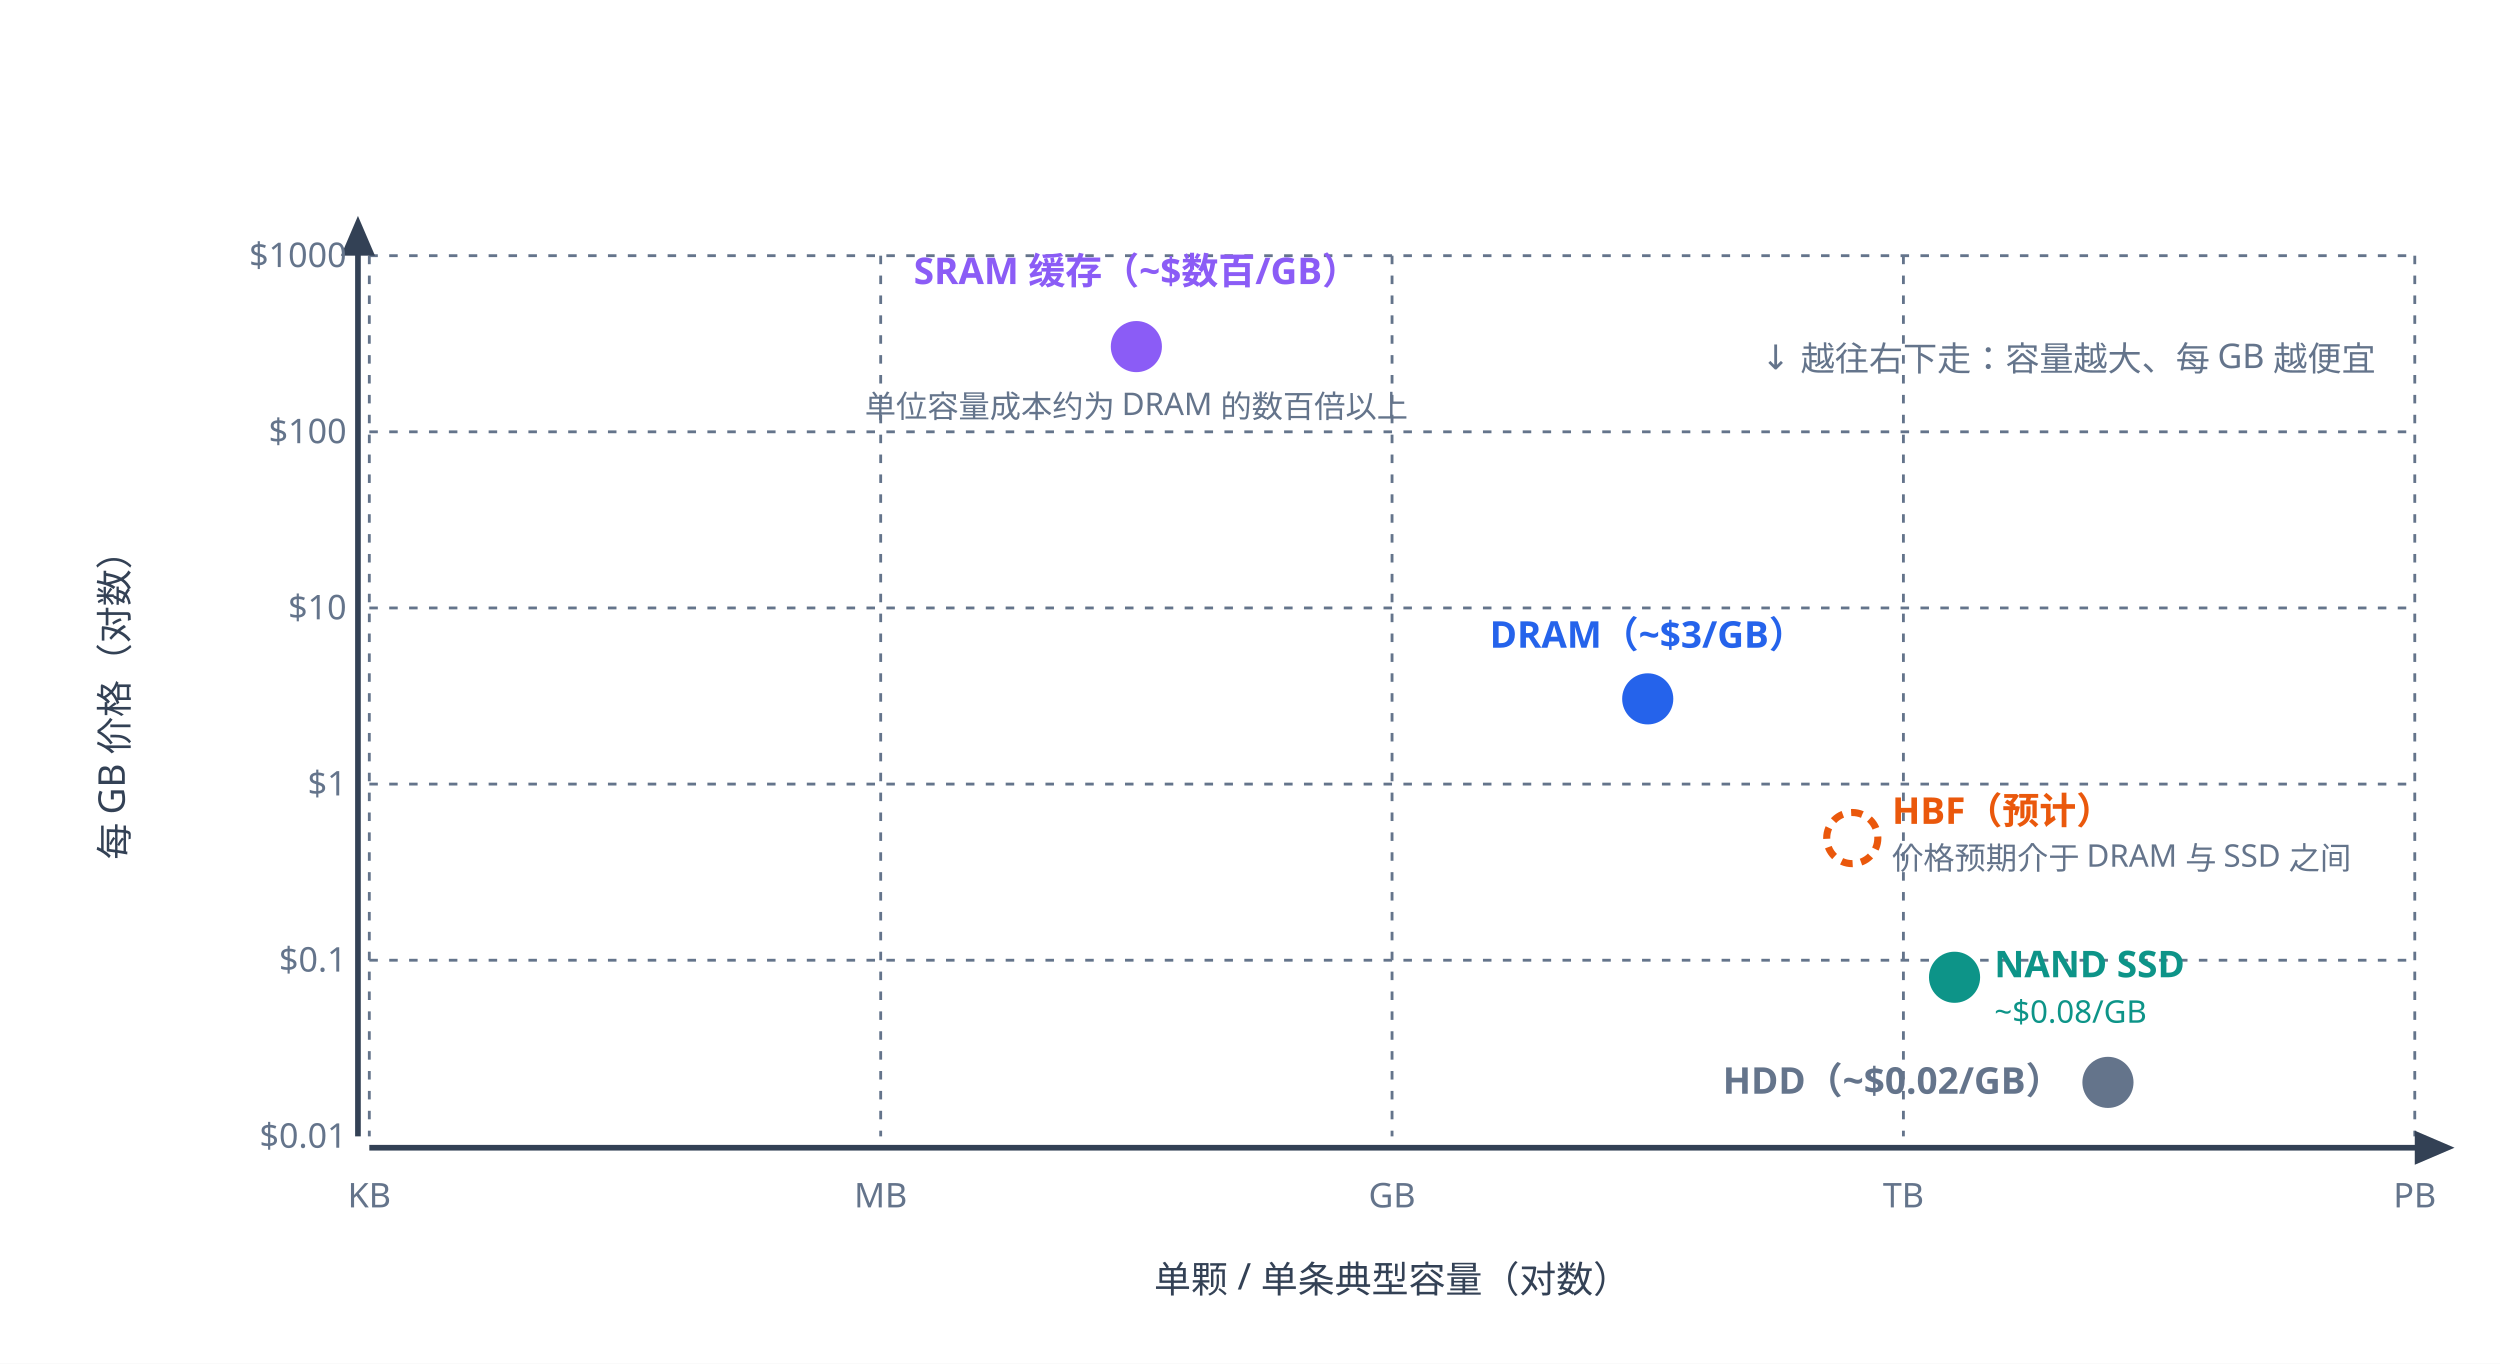
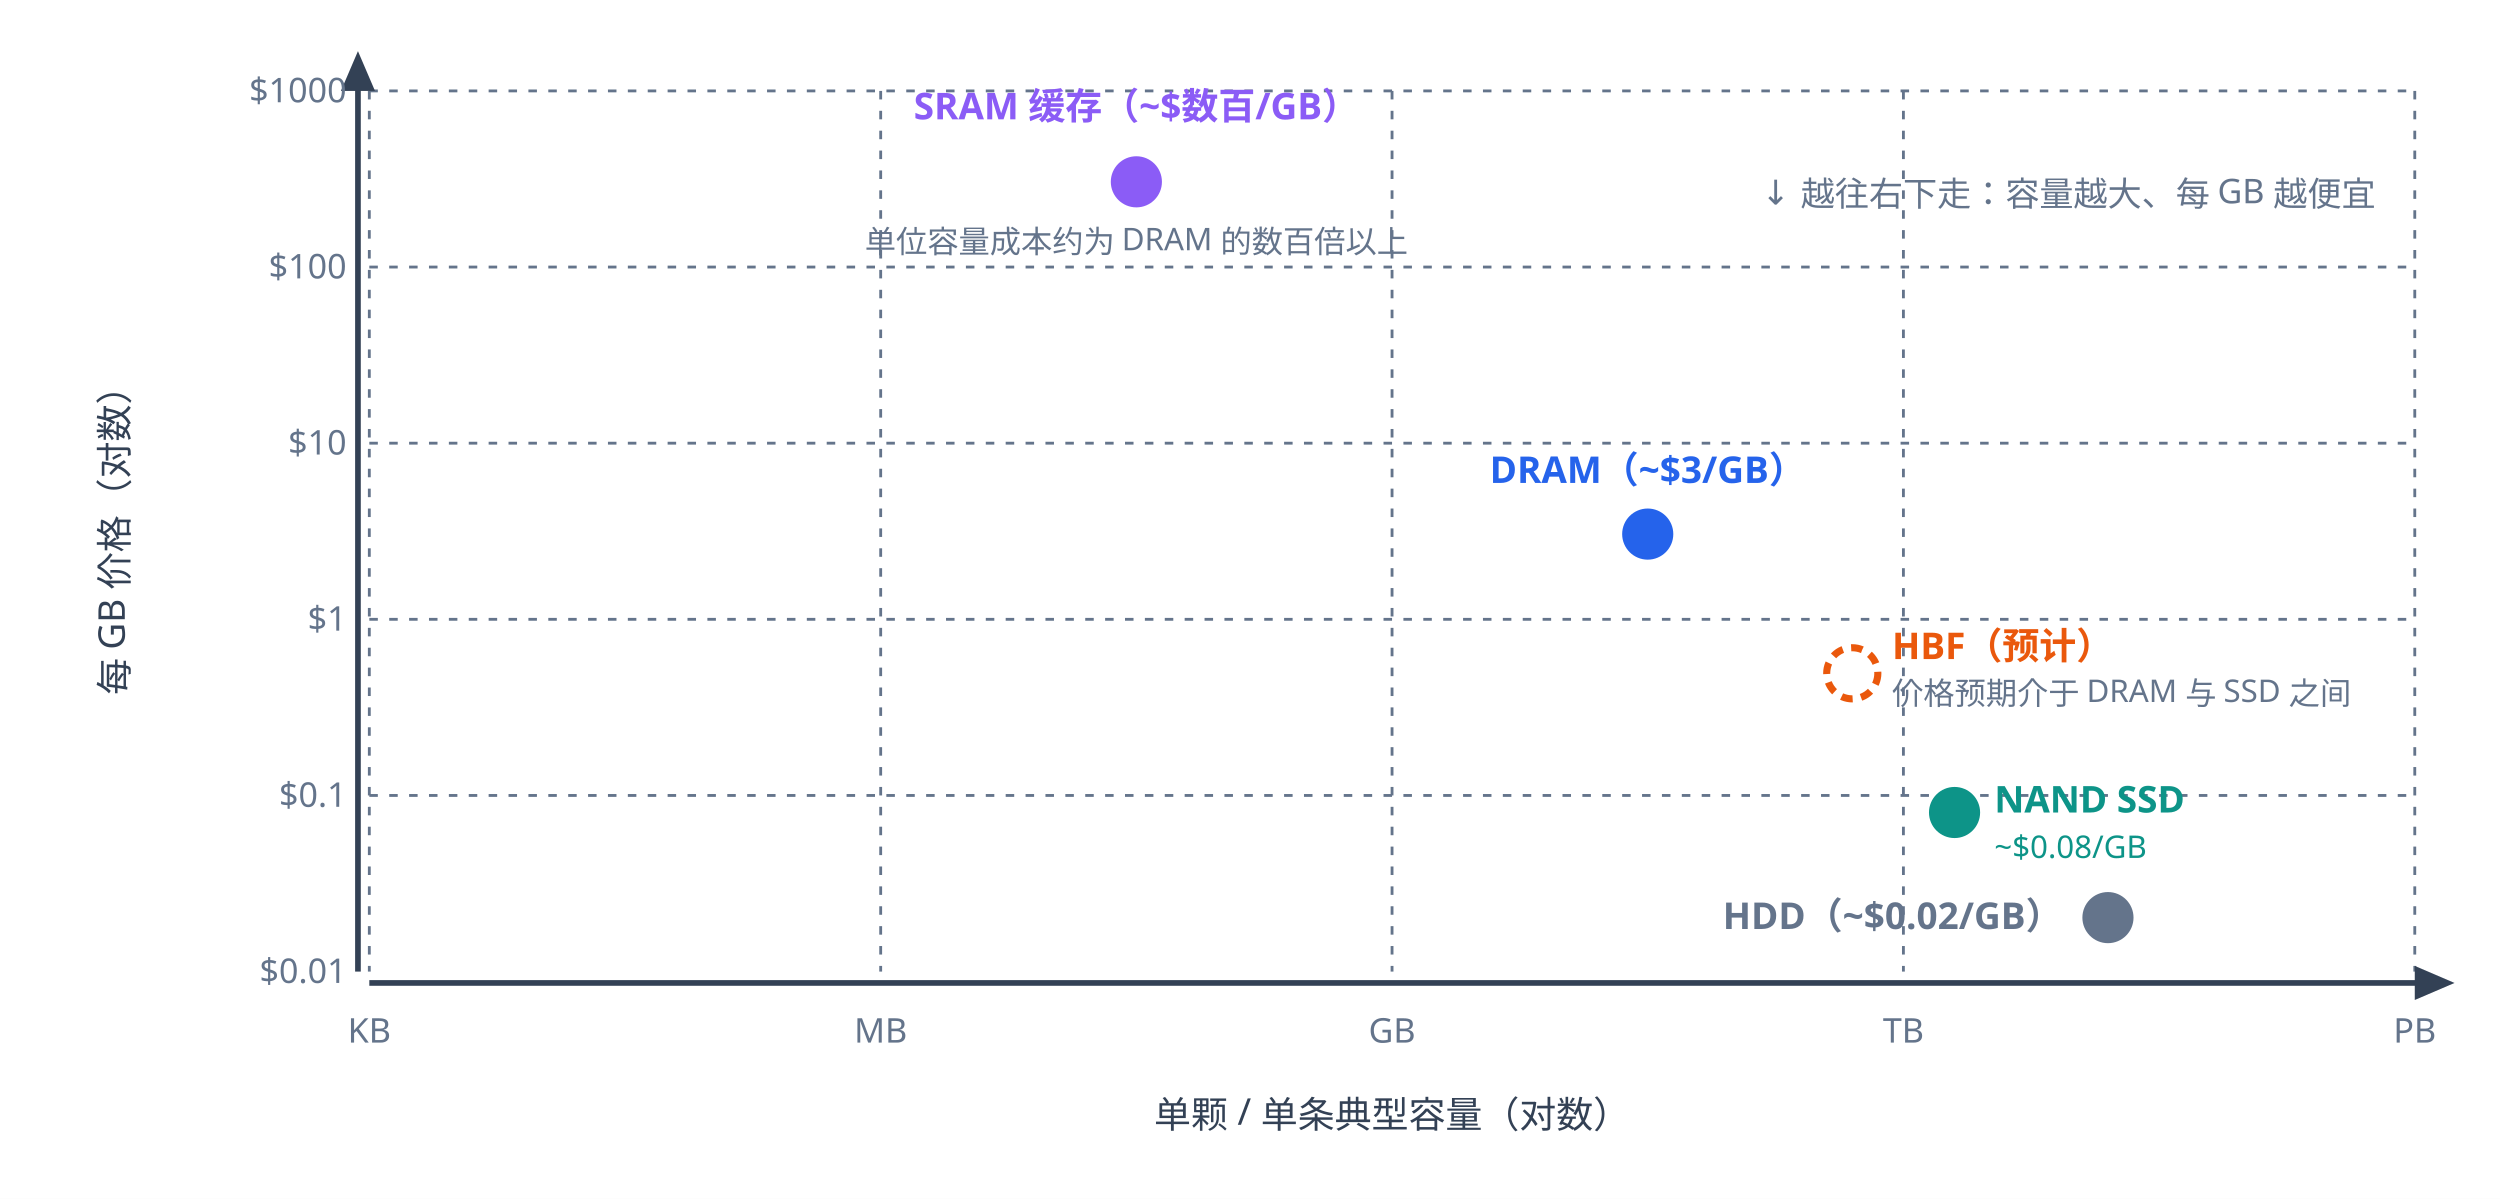
- <svg xmlns="http://www.w3.org/2000/svg" viewBox="0 0 880 480" font-family="'PingFang SC','Microsoft YaHei',sans-serif">
+ <svg xmlns="http://www.w3.org/2000/svg" viewBox="0 58 880 422" font-family="'PingFang SC','Microsoft YaHei',sans-serif">
  <rect x="0" y="0" width="880" height="480" fill="#ffffff" />
  <line x1="130" y1="90" x2="130" y2="400" stroke="#64748b" stroke-width="1" stroke-dasharray="3,4" />
  <line x1="310" y1="90" x2="310" y2="400" stroke="#64748b" stroke-width="1" stroke-dasharray="3,4" />
  <line x1="490" y1="90" x2="490" y2="400" stroke="#64748b" stroke-width="1" stroke-dasharray="3,4" />
  <line x1="670" y1="90" x2="670" y2="400" stroke="#64748b" stroke-width="1" stroke-dasharray="3,4" />
  <line x1="850" y1="90" x2="850" y2="400" stroke="#64748b" stroke-width="1" stroke-dasharray="3,4" />
  <line x1="130" y1="90" x2="850" y2="90" stroke="#64748b" stroke-width="1" stroke-dasharray="3,4" />
  <line x1="130" y1="152" x2="850" y2="152" stroke="#64748b" stroke-width="1" stroke-dasharray="3,4" />
  <line x1="130" y1="214" x2="850" y2="214" stroke="#64748b" stroke-width="1" stroke-dasharray="3,4" />
  <line x1="130" y1="276" x2="850" y2="276" stroke="#64748b" stroke-width="1" stroke-dasharray="3,4" />
  <line x1="130" y1="338" x2="850" y2="338" stroke="#64748b" stroke-width="1" stroke-dasharray="3,4" />
  <line x1="130" y1="404" x2="856" y2="404" stroke="#334155" stroke-width="2" />
  <polygon points="864,404 850,398 850,410" fill="#334155" />
  <line x1="126" y1="400" x2="126" y2="84" stroke="#334155" stroke-width="2" />
  <polygon points="126,76 120,90 132,90" fill="#334155" />
  <text x="130" y="425" text-anchor="middle" fill="#64748b" font-size="12">KB</text>
  <text x="310" y="425" text-anchor="middle" fill="#64748b" font-size="12">MB</text>
  <text x="490" y="425" text-anchor="middle" fill="#64748b" font-size="12">GB</text>
  <text x="670" y="425" text-anchor="middle" fill="#64748b" font-size="12">TB</text>
  <text x="850" y="425" text-anchor="middle" fill="#64748b" font-size="12">PB</text>
  <text x="122" y="94" text-anchor="end" fill="#64748b" font-size="12">$1000</text>
  <text x="122" y="156" text-anchor="end" fill="#64748b" font-size="12">$100</text>
  <text x="122" y="218" text-anchor="end" fill="#64748b" font-size="12">$10</text>
  <text x="122" y="280" text-anchor="end" fill="#64748b" font-size="12">$1</text>
  <text x="122" y="342" text-anchor="end" fill="#64748b" font-size="12">$0.1</text>
  <text x="122" y="404" text-anchor="end" fill="#64748b" font-size="12">$0.01</text>
  <text x="490" y="455" text-anchor="middle" fill="#334155" font-size="13">单颗 / 单条典型容量（对数）</text>
  <text x="45" y="245" text-anchor="middle" fill="#334155" font-size="13" transform="rotate(-90 45 245)">每 GB 价格（对数）</text>
  <circle cx="400" cy="122" r="9" fill="#8b5cf6" />
  <text x="400" y="100" text-anchor="middle" fill="#8b5cf6" font-size="13" font-weight="bold">SRAM 缓存（~$数百/GB）</text>
  <text x="400" y="147" text-anchor="middle" fill="#64748b" font-size="11">单位容量成本约为 DRAM 的数百倍以上</text>
  <circle cx="580" cy="246" r="9" fill="#2563eb" />
  <text x="580" y="228" text-anchor="middle" fill="#2563eb" font-size="13" font-weight="bold">DRAM（~$3/GB）</text>
  <circle cx="652" cy="295" r="9" fill="none" stroke="#ea580c" stroke-width="2.5" stroke-dasharray="4,3" />
  <text x="666" y="290" text-anchor="start" fill="#ea580c" font-size="13" font-weight="bold">HBF（预计）</text>
  <text x="666" y="306" text-anchor="start" fill="#64748b" font-size="11">价格预期介于 DRAM 与 SSD 之间</text>
  <circle cx="688" cy="344" r="9" fill="#0d9488" />
  <text x="702" y="344" text-anchor="start" fill="#0d9488" font-size="13" font-weight="bold">NAND SSD</text>
  <text x="702" y="360" text-anchor="start" fill="#0d9488" font-size="11">~$0.08/GB</text>
  <circle cx="742" cy="381" r="9" fill="#64748b" />
  <text x="726" y="385" text-anchor="end" fill="#64748b" font-size="13" font-weight="bold">HDD（~$0.02/GB）</text>
  <text x="620" y="130" text-anchor="start" fill="#64748b" font-size="12">↓ 越往右下走：容量越大、每 GB 越便宜</text>
</svg>
